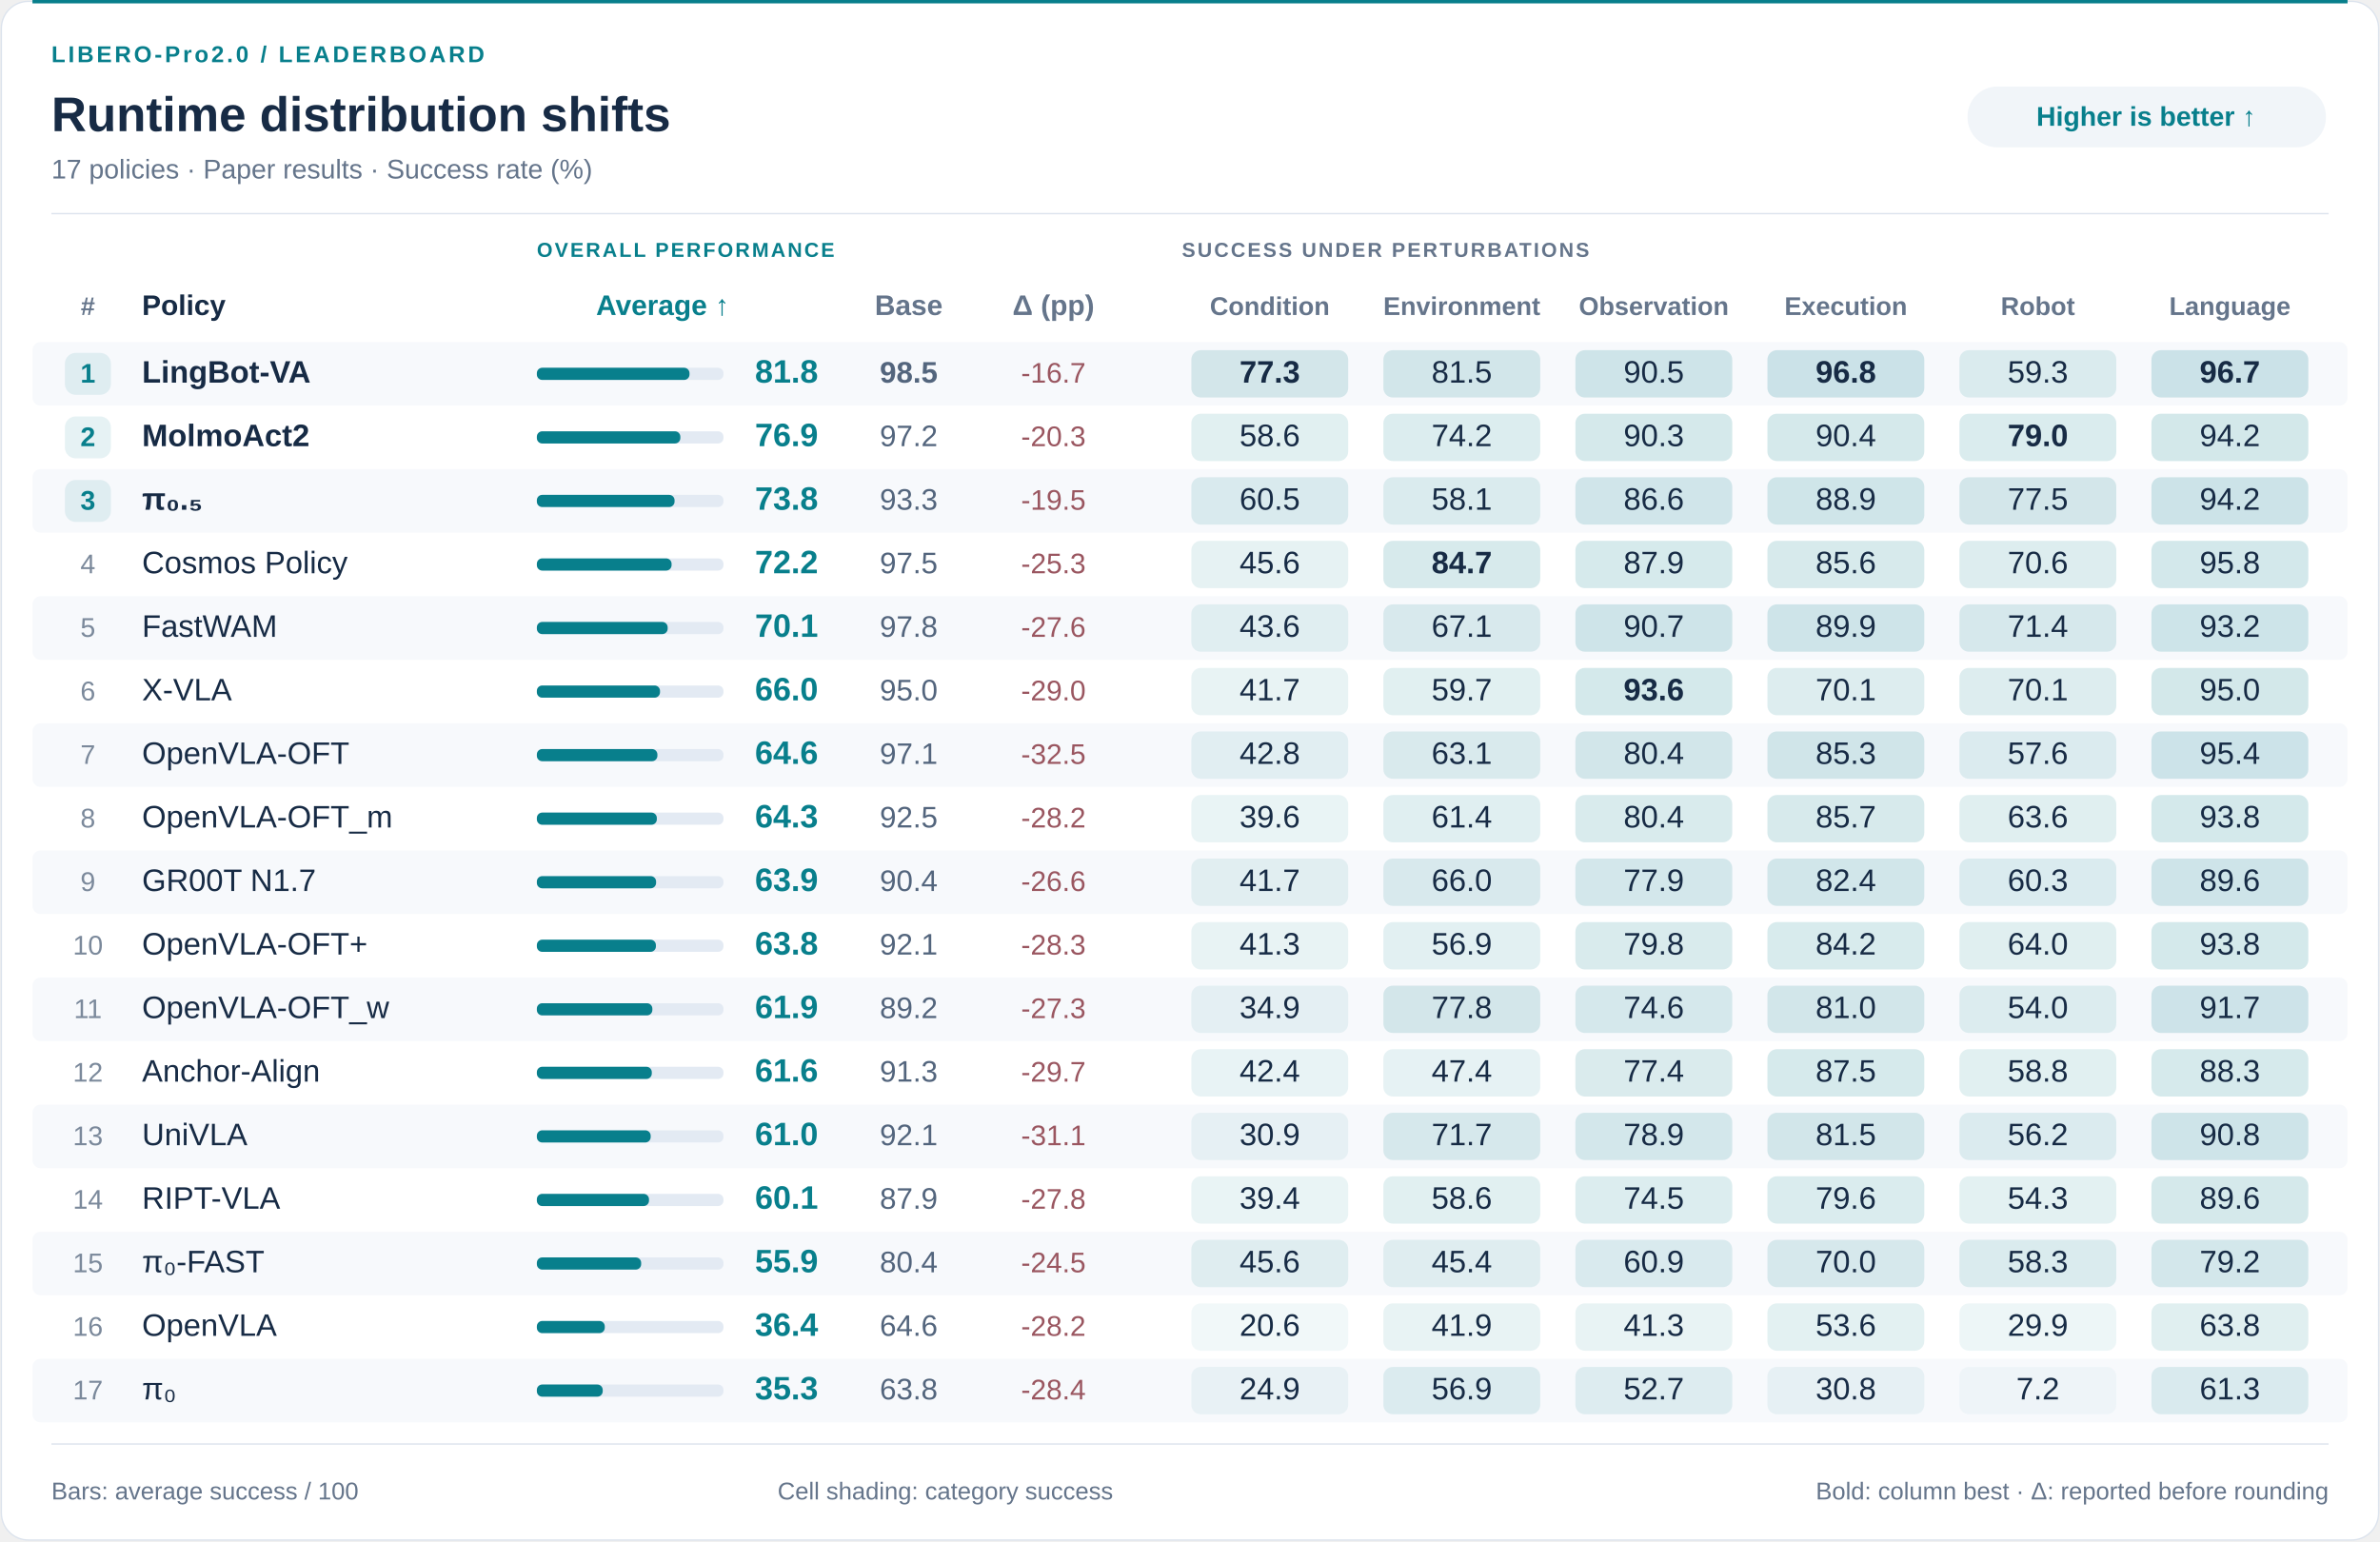
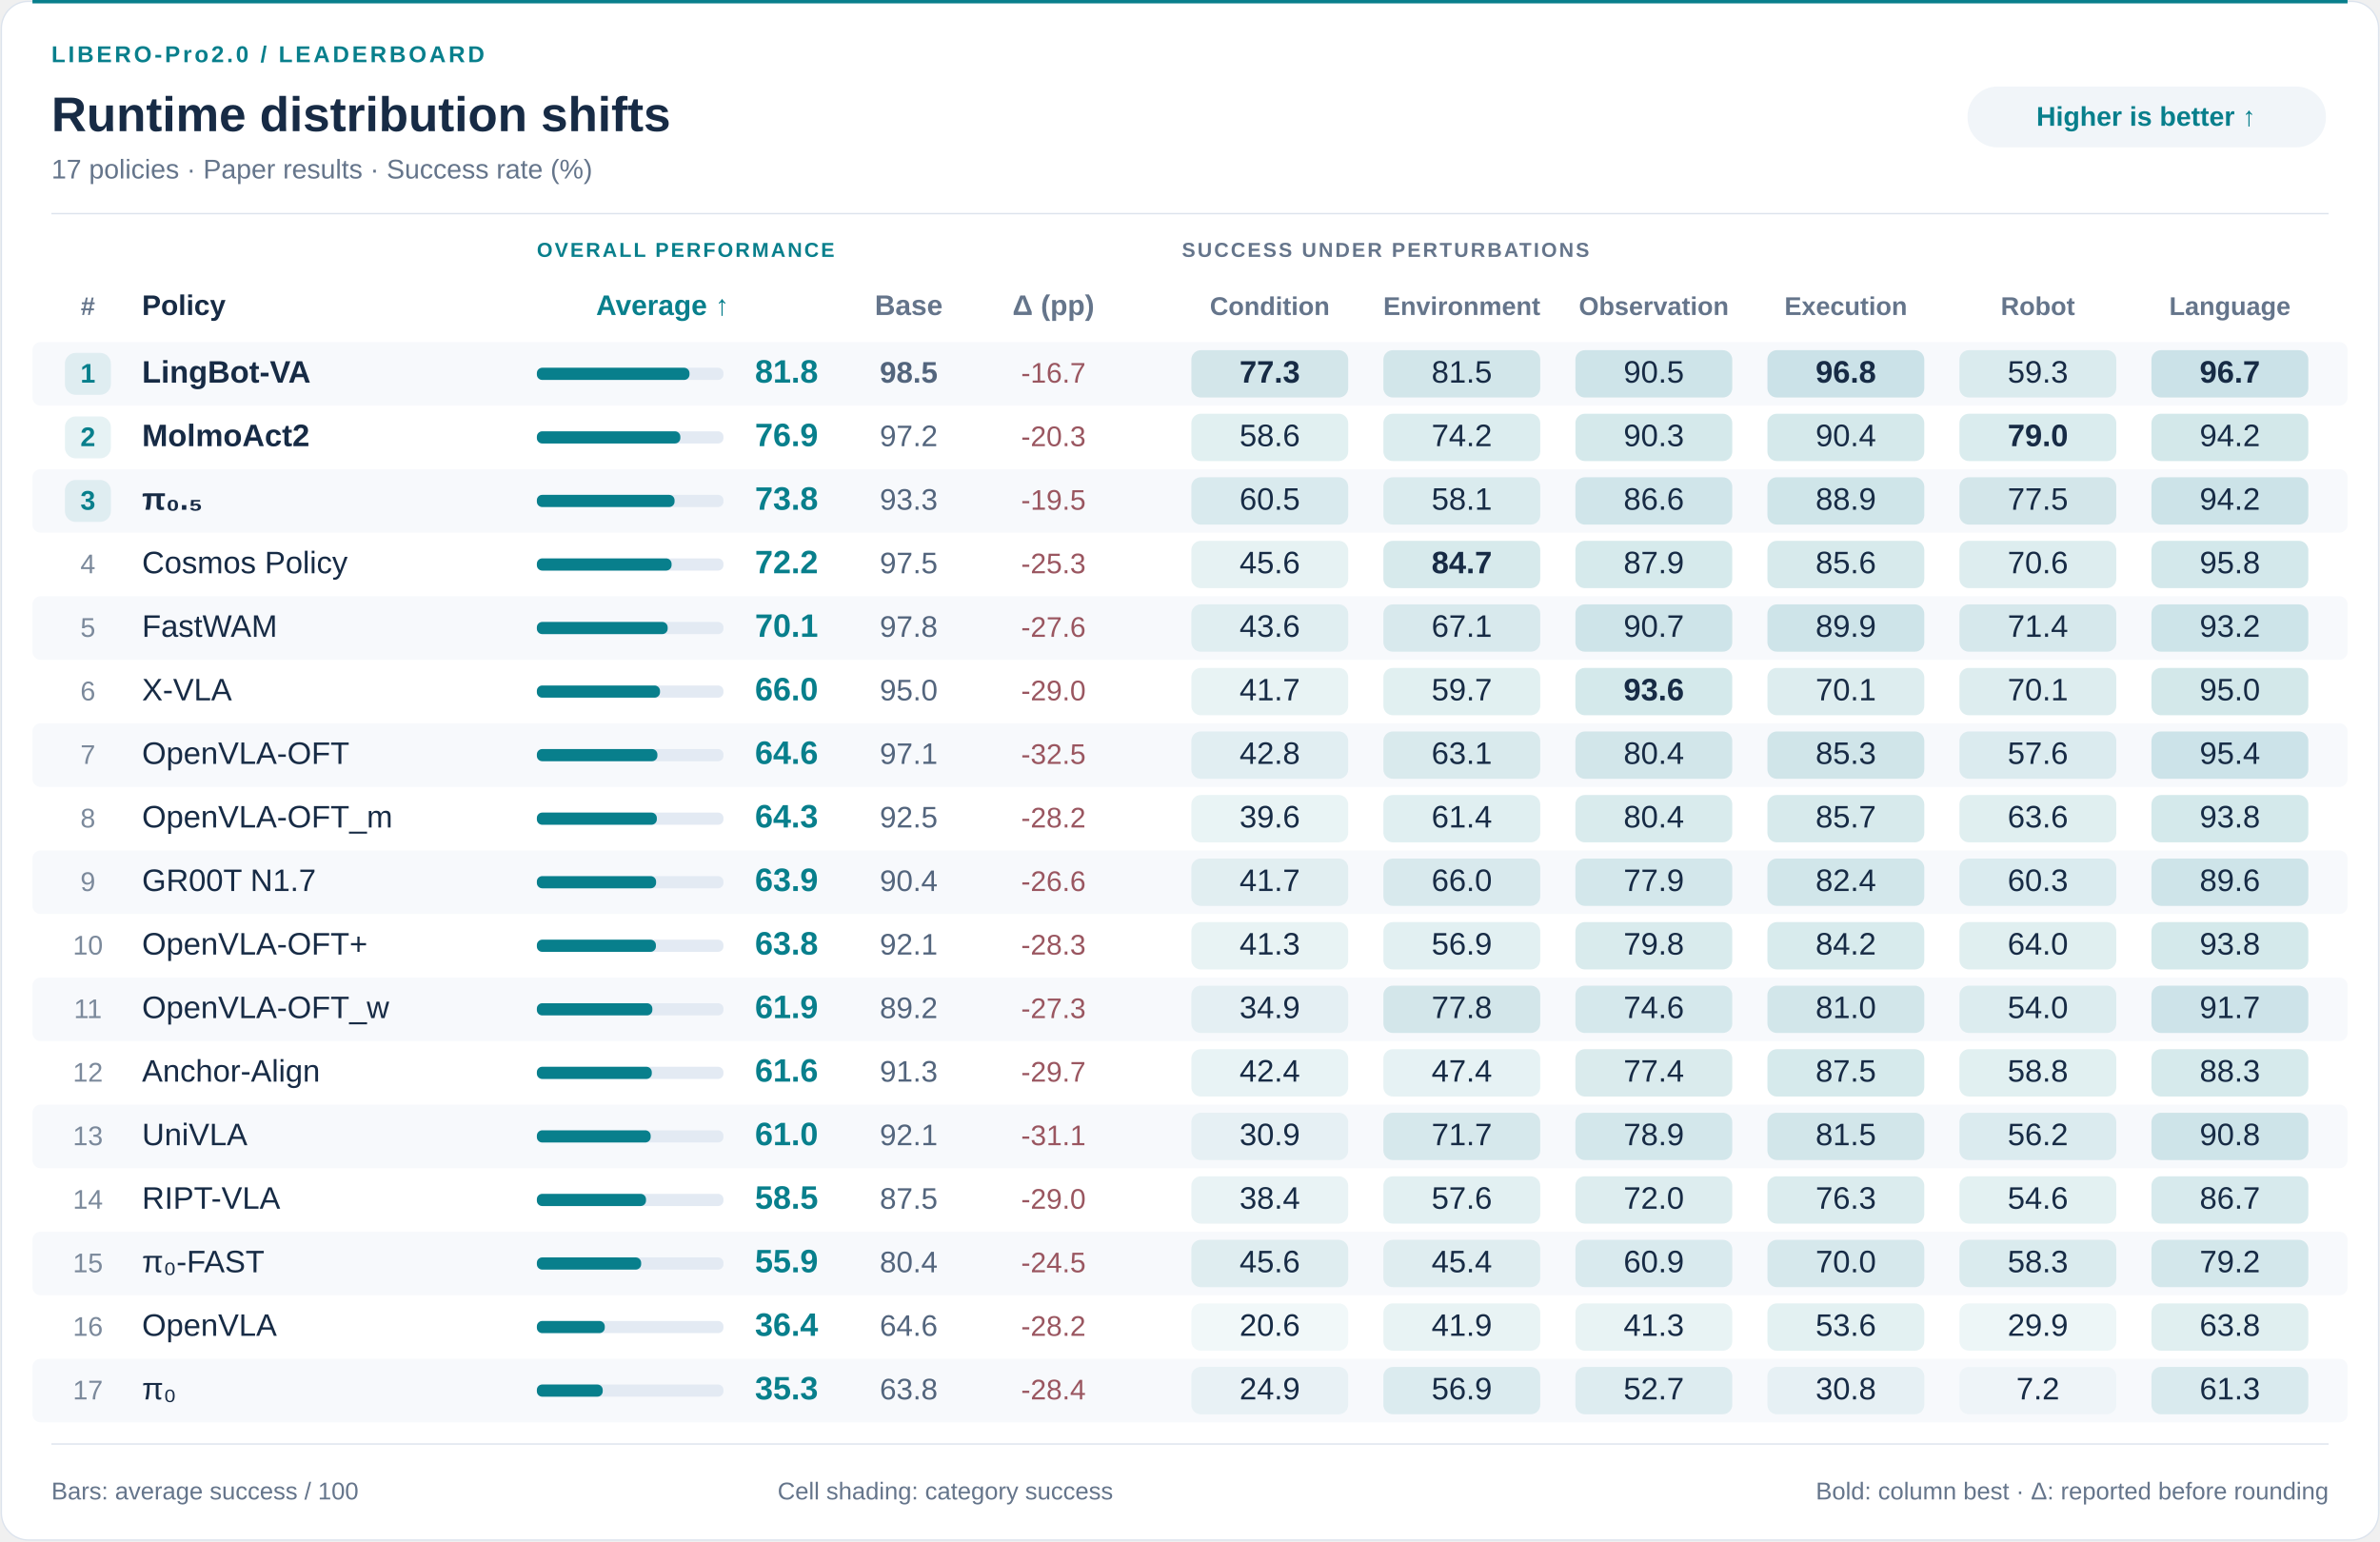
<svg xmlns="http://www.w3.org/2000/svg" width="1760" height="1140" viewBox="0 0 1760 1140" role="img" aria-labelledby="title desc">
  <style>text{font-family:Arial,Helvetica,sans-serif;font-variant-numeric:tabular-nums} .number{font-family:Arial,Helvetica,sans-serif}</style>
  <rect x="1" y="1" width="1758" height="1138" rx="20" fill="#ffffff" stroke="#dce3ed" />
  <path d="M24 1H1736" stroke="#087f8c" stroke-width="3" />
  <text x="38" y="46" font-size="17" fill="#087f8c" font-weight="700" text-anchor="start" letter-spacing="2">LIBERO-Pro2.0  /  LEADERBOARD</text>
  <text x="38" y="97" font-size="36" fill="#172b45" font-weight="700" text-anchor="start">Runtime distribution shifts</text>
  <text x="38" y="132" font-size="20" fill="#65758b" font-weight="400" text-anchor="start">17 policies · Paper results · Success rate (%)</text>
  <rect x="1455" y="64" width="265" height="45" rx="22" fill="#f1f5f9" />
  <text x="1587" y="93" font-size="20" fill="#087f8c" font-weight="600" text-anchor="middle">Higher is better  ↑</text>
  <path d="M38 158H1722" stroke="#dce3ed" />
  <text x="397" y="190" font-size="15" fill="#087f8c" font-weight="700" text-anchor="start" letter-spacing="1.5">OVERALL PERFORMANCE</text>
  <text x="874" y="190" font-size="15" fill="#65758b" font-weight="700" text-anchor="start" letter-spacing="1.5">SUCCESS UNDER PERTURBATIONS</text>
  <text x="65" y="233" font-size="19" fill="#65758b" font-weight="600" text-anchor="middle">#</text>
  <text x="105" y="233" font-size="21" fill="#172b45" font-weight="600" text-anchor="start">Policy</text>
  <text x="490" y="233" font-size="21" fill="#087f8c" font-weight="700" text-anchor="middle">Average ↑</text>
  <text x="672" y="233" font-size="21" fill="#65758b" font-weight="600" text-anchor="middle">Base</text>
  <text x="779" y="233" font-size="21" fill="#65758b" font-weight="600" text-anchor="middle">Δ (pp)</text>
  <text x="939" y="233" font-size="19" fill="#65758b" font-weight="600" text-anchor="middle">Condition</text>
  <text x="1081" y="233" font-size="19" fill="#65758b" font-weight="600" text-anchor="middle">Environment</text>
  <text x="1223" y="233" font-size="19" fill="#65758b" font-weight="600" text-anchor="middle">Observation</text>
  <text x="1365" y="233" font-size="19" fill="#65758b" font-weight="600" text-anchor="middle">Execution</text>
  <text x="1507" y="233" font-size="19" fill="#65758b" font-weight="600" text-anchor="middle">Robot</text>
  <text x="1649" y="233" font-size="19" fill="#65758b" font-weight="600" text-anchor="middle">Language</text>
  <g data-model="LingBot-VA">
    <rect x="24" y="253" width="1712" height="47" rx="6" fill="#f7f9fc" />
    <rect x="48" y="261" width="34" height="31" rx="8" fill="rgba(8,127,140,0.10)" />
    <text x="65" y="283" font-size="20" fill="#087f8c" font-weight="700" text-anchor="middle">1</text>
    <text x="105" y="283" font-size="23" fill="#172b45" font-weight="600" text-anchor="start">LingBot-VA</text>
    <rect x="397" y="272" width="138" height="9" rx="4" fill="#e3eaf3" />
    <rect x="397" y="272" width="112.884" height="9" rx="4" fill="#087f8c" />
    <text x="605" y="283" font-size="24" fill="#087f8c" font-weight="700" text-anchor="end" data-field="average">81.8</text>
    <text x="672" y="283" font-size="22" fill="#53657d" font-weight="700" text-anchor="middle" data-field="base">98.5</text>
    <text x="779" y="283" font-size="21" fill="#9a5660" font-weight="400" text-anchor="middle" data-field="delta">-16.7</text>
    <rect x="881" y="259" width="116" height="35" rx="7" fill="rgba(8,127,140,0.149)" />
    <text x="939" y="283" font-size="23" fill="#172b45" font-weight="700" text-anchor="middle" data-field="condition">77.3</text>
    <rect x="1023" y="259" width="116" height="35" rx="7" fill="rgba(8,127,140,0.155)" />
    <text x="1081" y="283" font-size="23" fill="#172b45" font-weight="400" text-anchor="middle" data-field="environment">81.5</text>
    <rect x="1165" y="259" width="116" height="35" rx="7" fill="rgba(8,127,140,0.17)" />
    <text x="1223" y="283" font-size="23" fill="#172b45" font-weight="400" text-anchor="middle" data-field="observation">90.5</text>
    <rect x="1307" y="259" width="116" height="35" rx="7" fill="rgba(8,127,140,0.18)" />
    <text x="1365" y="283" font-size="23" fill="#172b45" font-weight="700" text-anchor="middle" data-field="execution">96.8</text>
    <rect x="1449" y="259" width="116" height="35" rx="7" fill="rgba(8,127,140,0.12)" />
    <text x="1507" y="283" font-size="23" fill="#172b45" font-weight="400" text-anchor="middle" data-field="robot">59.3</text>
    <rect x="1591" y="259" width="116" height="35" rx="7" fill="rgba(8,127,140,0.18)" />
    <text x="1649" y="283" font-size="23" fill="#172b45" font-weight="700" text-anchor="middle" data-field="language">96.7</text>
  </g>
  <g data-model="MolmoAct2">
    <rect x="48" y="308" width="34" height="31" rx="8" fill="rgba(8,127,140,0.10)" />
    <text x="65" y="330" font-size="20" fill="#087f8c" font-weight="700" text-anchor="middle">2</text>
    <text x="105" y="330" font-size="23" fill="#172b45" font-weight="600" text-anchor="start">MolmoAct2</text>
    <rect x="397" y="319" width="138" height="9" rx="4" fill="#e3eaf3" />
    <rect x="397" y="319" width="106.122" height="9" rx="4" fill="#087f8c" />
    <text x="605" y="330" font-size="24" fill="#087f8c" font-weight="700" text-anchor="end" data-field="average">76.9</text>
    <text x="672" y="330" font-size="22" fill="#53657d" font-weight="400" text-anchor="middle" data-field="base">97.2</text>
    <text x="779" y="330" font-size="21" fill="#9a5660" font-weight="400" text-anchor="middle" data-field="delta">-20.3</text>
    <rect x="881" y="306" width="116" height="35" rx="7" fill="rgba(8,127,140,0.119)" />
    <text x="939" y="330" font-size="23" fill="#172b45" font-weight="400" text-anchor="middle" data-field="condition">58.6</text>
    <rect x="1023" y="306" width="116" height="35" rx="7" fill="rgba(8,127,140,0.144)" />
    <text x="1081" y="330" font-size="23" fill="#172b45" font-weight="400" text-anchor="middle" data-field="environment">74.2</text>
    <rect x="1165" y="306" width="116" height="35" rx="7" fill="rgba(8,127,140,0.17)" />
    <text x="1223" y="330" font-size="23" fill="#172b45" font-weight="400" text-anchor="middle" data-field="observation">90.3</text>
    <rect x="1307" y="306" width="116" height="35" rx="7" fill="rgba(8,127,140,0.17)" />
    <text x="1365" y="330" font-size="23" fill="#172b45" font-weight="400" text-anchor="middle" data-field="execution">90.4</text>
    <rect x="1449" y="306" width="116" height="35" rx="7" fill="rgba(8,127,140,0.151)" />
    <text x="1507" y="330" font-size="23" fill="#172b45" font-weight="700" text-anchor="middle" data-field="robot">79.0</text>
    <rect x="1591" y="306" width="116" height="35" rx="7" fill="rgba(8,127,140,0.176)" />
    <text x="1649" y="330" font-size="23" fill="#172b45" font-weight="400" text-anchor="middle" data-field="language">94.2</text>
  </g>
  <g data-model="π₀.₅">
    <rect x="24" y="347" width="1712" height="47" rx="6" fill="#f7f9fc" />
    <rect x="48" y="355" width="34" height="31" rx="8" fill="rgba(8,127,140,0.10)" />
    <text x="65" y="377" font-size="20" fill="#087f8c" font-weight="700" text-anchor="middle">3</text>
    <text x="105" y="377" font-size="23" fill="#172b45" font-weight="600" text-anchor="start">π₀.₅</text>
    <rect x="397" y="366" width="138" height="9" rx="4" fill="#e3eaf3" />
    <rect x="397" y="366" width="101.844" height="9" rx="4" fill="#087f8c" />
    <text x="605" y="377" font-size="24" fill="#087f8c" font-weight="700" text-anchor="end" data-field="average">73.8</text>
    <text x="672" y="377" font-size="22" fill="#53657d" font-weight="400" text-anchor="middle" data-field="base">93.3</text>
    <text x="779" y="377" font-size="21" fill="#9a5660" font-weight="400" text-anchor="middle" data-field="delta">-19.5</text>
    <rect x="881" y="353" width="116" height="35" rx="7" fill="rgba(8,127,140,0.122)" />
    <text x="939" y="377" font-size="23" fill="#172b45" font-weight="400" text-anchor="middle" data-field="condition">60.5</text>
    <rect x="1023" y="353" width="116" height="35" rx="7" fill="rgba(8,127,140,0.118)" />
    <text x="1081" y="377" font-size="23" fill="#172b45" font-weight="400" text-anchor="middle" data-field="environment">58.1</text>
    <rect x="1165" y="353" width="116" height="35" rx="7" fill="rgba(8,127,140,0.164)" />
    <text x="1223" y="377" font-size="23" fill="#172b45" font-weight="400" text-anchor="middle" data-field="observation">86.6</text>
    <rect x="1307" y="353" width="116" height="35" rx="7" fill="rgba(8,127,140,0.167)" />
    <text x="1365" y="377" font-size="23" fill="#172b45" font-weight="400" text-anchor="middle" data-field="execution">88.9</text>
    <rect x="1449" y="353" width="116" height="35" rx="7" fill="rgba(8,127,140,0.149)" />
    <text x="1507" y="377" font-size="23" fill="#172b45" font-weight="400" text-anchor="middle" data-field="robot">77.5</text>
    <rect x="1591" y="353" width="116" height="35" rx="7" fill="rgba(8,127,140,0.176)" />
    <text x="1649" y="377" font-size="23" fill="#172b45" font-weight="400" text-anchor="middle" data-field="language">94.2</text>
  </g>
  <g data-model="Cosmos Policy">
    <text x="65" y="424" font-size="20" fill="#7b899b" font-weight="400" text-anchor="middle">4</text>
    <text x="105" y="424" font-size="23" fill="#172b45" font-weight="400" text-anchor="start">Cosmos Policy</text>
    <rect x="397" y="413" width="138" height="9" rx="4" fill="#e3eaf3" />
    <rect x="397" y="413" width="99.636" height="9" rx="4" fill="#087f8c" />
    <text x="605" y="424" font-size="24" fill="#087f8c" font-weight="700" text-anchor="end" data-field="average">72.2</text>
    <text x="672" y="424" font-size="22" fill="#53657d" font-weight="400" text-anchor="middle" data-field="base">97.5</text>
    <text x="779" y="424" font-size="21" fill="#9a5660" font-weight="400" text-anchor="middle" data-field="delta">-25.3</text>
    <rect x="881" y="400" width="116" height="35" rx="7" fill="rgba(8,127,140,0.098)" />
    <text x="939" y="424" font-size="23" fill="#172b45" font-weight="400" text-anchor="middle" data-field="condition">45.6</text>
    <rect x="1023" y="400" width="116" height="35" rx="7" fill="rgba(8,127,140,0.161)" />
    <text x="1081" y="424" font-size="23" fill="#172b45" font-weight="700" text-anchor="middle" data-field="environment">84.7</text>
    <rect x="1165" y="400" width="116" height="35" rx="7" fill="rgba(8,127,140,0.166)" />
    <text x="1223" y="424" font-size="23" fill="#172b45" font-weight="400" text-anchor="middle" data-field="observation">87.9</text>
    <rect x="1307" y="400" width="116" height="35" rx="7" fill="rgba(8,127,140,0.162)" />
    <text x="1365" y="424" font-size="23" fill="#172b45" font-weight="400" text-anchor="middle" data-field="execution">85.6</text>
    <rect x="1449" y="400" width="116" height="35" rx="7" fill="rgba(8,127,140,0.138)" />
    <text x="1507" y="424" font-size="23" fill="#172b45" font-weight="400" text-anchor="middle" data-field="robot">70.6</text>
    <rect x="1591" y="400" width="116" height="35" rx="7" fill="rgba(8,127,140,0.178)" />
    <text x="1649" y="424" font-size="23" fill="#172b45" font-weight="400" text-anchor="middle" data-field="language">95.8</text>
  </g>
  <g data-model="FastWAM">
    <rect x="24" y="441" width="1712" height="47" rx="6" fill="#f7f9fc" />
    <text x="65" y="471" font-size="20" fill="#7b899b" font-weight="400" text-anchor="middle">5</text>
    <text x="105" y="471" font-size="23" fill="#172b45" font-weight="400" text-anchor="start">FastWAM</text>
    <rect x="397" y="460" width="138" height="9" rx="4" fill="#e3eaf3" />
    <rect x="397" y="460" width="96.738" height="9" rx="4" fill="#087f8c" />
    <text x="605" y="471" font-size="24" fill="#087f8c" font-weight="700" text-anchor="end" data-field="average">70.1</text>
    <text x="672" y="471" font-size="22" fill="#53657d" font-weight="400" text-anchor="middle" data-field="base">97.8</text>
    <text x="779" y="471" font-size="21" fill="#9a5660" font-weight="400" text-anchor="middle" data-field="delta">-27.6</text>
    <rect x="881" y="447" width="116" height="35" rx="7" fill="rgba(8,127,140,0.095)" />
    <text x="939" y="471" font-size="23" fill="#172b45" font-weight="400" text-anchor="middle" data-field="condition">43.6</text>
    <rect x="1023" y="447" width="116" height="35" rx="7" fill="rgba(8,127,140,0.132)" />
    <text x="1081" y="471" font-size="23" fill="#172b45" font-weight="400" text-anchor="middle" data-field="environment">67.1</text>
    <rect x="1165" y="447" width="116" height="35" rx="7" fill="rgba(8,127,140,0.17)" />
    <text x="1223" y="471" font-size="23" fill="#172b45" font-weight="400" text-anchor="middle" data-field="observation">90.7</text>
    <rect x="1307" y="447" width="116" height="35" rx="7" fill="rgba(8,127,140,0.169)" />
    <text x="1365" y="471" font-size="23" fill="#172b45" font-weight="400" text-anchor="middle" data-field="execution">89.9</text>
    <rect x="1449" y="447" width="116" height="35" rx="7" fill="rgba(8,127,140,0.139)" />
    <text x="1507" y="471" font-size="23" fill="#172b45" font-weight="400" text-anchor="middle" data-field="robot">71.4</text>
    <rect x="1591" y="447" width="116" height="35" rx="7" fill="rgba(8,127,140,0.174)" />
    <text x="1649" y="471" font-size="23" fill="#172b45" font-weight="400" text-anchor="middle" data-field="language">93.2</text>
  </g>
  <g data-model="X-VLA">
    <text x="65" y="518" font-size="20" fill="#7b899b" font-weight="400" text-anchor="middle">6</text>
    <text x="105" y="518" font-size="23" fill="#172b45" font-weight="400" text-anchor="start">X-VLA</text>
    <rect x="397" y="507" width="138" height="9" rx="4" fill="#e3eaf3" />
    <rect x="397" y="507" width="91.08" height="9" rx="4" fill="#087f8c" />
    <text x="605" y="518" font-size="24" fill="#087f8c" font-weight="700" text-anchor="end" data-field="average">66.0</text>
    <text x="672" y="518" font-size="22" fill="#53657d" font-weight="400" text-anchor="middle" data-field="base">95.0</text>
    <text x="779" y="518" font-size="21" fill="#9a5660" font-weight="400" text-anchor="middle" data-field="delta">-29.0</text>
    <rect x="881" y="494" width="116" height="35" rx="7" fill="rgba(8,127,140,0.092)" />
    <text x="939" y="518" font-size="23" fill="#172b45" font-weight="400" text-anchor="middle" data-field="condition">41.7</text>
    <rect x="1023" y="494" width="116" height="35" rx="7" fill="rgba(8,127,140,0.12)" />
    <text x="1081" y="518" font-size="23" fill="#172b45" font-weight="400" text-anchor="middle" data-field="environment">59.7</text>
    <rect x="1165" y="494" width="116" height="35" rx="7" fill="rgba(8,127,140,0.175)" />
    <text x="1223" y="518" font-size="23" fill="#172b45" font-weight="700" text-anchor="middle" data-field="observation">93.6</text>
    <rect x="1307" y="494" width="116" height="35" rx="7" fill="rgba(8,127,140,0.137)" />
    <text x="1365" y="518" font-size="23" fill="#172b45" font-weight="400" text-anchor="middle" data-field="execution">70.1</text>
    <rect x="1449" y="494" width="116" height="35" rx="7" fill="rgba(8,127,140,0.137)" />
    <text x="1507" y="518" font-size="23" fill="#172b45" font-weight="400" text-anchor="middle" data-field="robot">70.1</text>
    <rect x="1591" y="494" width="116" height="35" rx="7" fill="rgba(8,127,140,0.177)" />
    <text x="1649" y="518" font-size="23" fill="#172b45" font-weight="400" text-anchor="middle" data-field="language">95.0</text>
  </g>
  <g data-model="OpenVLA-OFT">
    <rect x="24" y="535" width="1712" height="47" rx="6" fill="#f7f9fc" />
    <text x="65" y="565" font-size="20" fill="#7b899b" font-weight="400" text-anchor="middle">7</text>
    <text x="105" y="565" font-size="23" fill="#172b45" font-weight="400" text-anchor="start">OpenVLA-OFT</text>
    <rect x="397" y="554" width="138" height="9" rx="4" fill="#e3eaf3" />
    <rect x="397" y="554" width="89.148" height="9" rx="4" fill="#087f8c" />
    <text x="605" y="565" font-size="24" fill="#087f8c" font-weight="700" text-anchor="end" data-field="average">64.6</text>
    <text x="672" y="565" font-size="22" fill="#53657d" font-weight="400" text-anchor="middle" data-field="base">97.1</text>
    <text x="779" y="565" font-size="21" fill="#9a5660" font-weight="400" text-anchor="middle" data-field="delta">-32.5</text>
    <rect x="881" y="541" width="116" height="35" rx="7" fill="rgba(8,127,140,0.093)" />
    <text x="939" y="565" font-size="23" fill="#172b45" font-weight="400" text-anchor="middle" data-field="condition">42.8</text>
    <rect x="1023" y="541" width="116" height="35" rx="7" fill="rgba(8,127,140,0.126)" />
    <text x="1081" y="565" font-size="23" fill="#172b45" font-weight="400" text-anchor="middle" data-field="environment">63.1</text>
    <rect x="1165" y="541" width="116" height="35" rx="7" fill="rgba(8,127,140,0.154)" />
    <text x="1223" y="565" font-size="23" fill="#172b45" font-weight="400" text-anchor="middle" data-field="observation">80.4</text>
    <rect x="1307" y="541" width="116" height="35" rx="7" fill="rgba(8,127,140,0.162)" />
    <text x="1365" y="565" font-size="23" fill="#172b45" font-weight="400" text-anchor="middle" data-field="execution">85.3</text>
    <rect x="1449" y="541" width="116" height="35" rx="7" fill="rgba(8,127,140,0.117)" />
    <text x="1507" y="565" font-size="23" fill="#172b45" font-weight="400" text-anchor="middle" data-field="robot">57.6</text>
    <rect x="1591" y="541" width="116" height="35" rx="7" fill="rgba(8,127,140,0.178)" />
    <text x="1649" y="565" font-size="23" fill="#172b45" font-weight="400" text-anchor="middle" data-field="language">95.4</text>
  </g>
  <g data-model="OpenVLA-OFT_m">
    <text x="65" y="612" font-size="20" fill="#7b899b" font-weight="400" text-anchor="middle">8</text>
    <text x="105" y="612" font-size="23" fill="#172b45" font-weight="400" text-anchor="start">OpenVLA-OFT_m</text>
    <rect x="397" y="601" width="138" height="9" rx="4" fill="#e3eaf3" />
    <rect x="397" y="601" width="88.734" height="9" rx="4" fill="#087f8c" />
    <text x="605" y="612" font-size="24" fill="#087f8c" font-weight="700" text-anchor="end" data-field="average">64.3</text>
    <text x="672" y="612" font-size="22" fill="#53657d" font-weight="400" text-anchor="middle" data-field="base">92.5</text>
    <text x="779" y="612" font-size="21" fill="#9a5660" font-weight="400" text-anchor="middle" data-field="delta">-28.2</text>
    <rect x="881" y="588" width="116" height="35" rx="7" fill="rgba(8,127,140,0.088)" />
    <text x="939" y="612" font-size="23" fill="#172b45" font-weight="400" text-anchor="middle" data-field="condition">39.6</text>
    <rect x="1023" y="588" width="116" height="35" rx="7" fill="rgba(8,127,140,0.123)" />
    <text x="1081" y="612" font-size="23" fill="#172b45" font-weight="400" text-anchor="middle" data-field="environment">61.4</text>
    <rect x="1165" y="588" width="116" height="35" rx="7" fill="rgba(8,127,140,0.154)" />
    <text x="1223" y="612" font-size="23" fill="#172b45" font-weight="400" text-anchor="middle" data-field="observation">80.4</text>
    <rect x="1307" y="588" width="116" height="35" rx="7" fill="rgba(8,127,140,0.162)" />
    <text x="1365" y="612" font-size="23" fill="#172b45" font-weight="400" text-anchor="middle" data-field="execution">85.7</text>
    <rect x="1449" y="588" width="116" height="35" rx="7" fill="rgba(8,127,140,0.127)" />
    <text x="1507" y="612" font-size="23" fill="#172b45" font-weight="400" text-anchor="middle" data-field="robot">63.6</text>
    <rect x="1591" y="588" width="116" height="35" rx="7" fill="rgba(8,127,140,0.175)" />
    <text x="1649" y="612" font-size="23" fill="#172b45" font-weight="400" text-anchor="middle" data-field="language">93.8</text>
  </g>
  <g data-model="GR00T N1.7">
    <rect x="24" y="629" width="1712" height="47" rx="6" fill="#f7f9fc" />
    <text x="65" y="659" font-size="20" fill="#7b899b" font-weight="400" text-anchor="middle">9</text>
    <text x="105" y="659" font-size="23" fill="#172b45" font-weight="400" text-anchor="start">GR00T N1.7</text>
    <rect x="397" y="648" width="138" height="9" rx="4" fill="#e3eaf3" />
    <rect x="397" y="648" width="88.182" height="9" rx="4" fill="#087f8c" />
    <text x="605" y="659" font-size="24" fill="#087f8c" font-weight="700" text-anchor="end" data-field="average">63.9</text>
    <text x="672" y="659" font-size="22" fill="#53657d" font-weight="400" text-anchor="middle" data-field="base">90.4</text>
    <text x="779" y="659" font-size="21" fill="#9a5660" font-weight="400" text-anchor="middle" data-field="delta">-26.6</text>
    <rect x="881" y="635" width="116" height="35" rx="7" fill="rgba(8,127,140,0.092)" />
    <text x="939" y="659" font-size="23" fill="#172b45" font-weight="400" text-anchor="middle" data-field="condition">41.7</text>
    <rect x="1023" y="635" width="116" height="35" rx="7" fill="rgba(8,127,140,0.131)" />
    <text x="1081" y="659" font-size="23" fill="#172b45" font-weight="400" text-anchor="middle" data-field="environment">66.0</text>
    <rect x="1165" y="635" width="116" height="35" rx="7" fill="rgba(8,127,140,0.15)" />
    <text x="1223" y="659" font-size="23" fill="#172b45" font-weight="400" text-anchor="middle" data-field="observation">77.9</text>
    <rect x="1307" y="635" width="116" height="35" rx="7" fill="rgba(8,127,140,0.157)" />
    <text x="1365" y="659" font-size="23" fill="#172b45" font-weight="400" text-anchor="middle" data-field="execution">82.4</text>
    <rect x="1449" y="635" width="116" height="35" rx="7" fill="rgba(8,127,140,0.121)" />
    <text x="1507" y="659" font-size="23" fill="#172b45" font-weight="400" text-anchor="middle" data-field="robot">60.3</text>
    <rect x="1591" y="635" width="116" height="35" rx="7" fill="rgba(8,127,140,0.168)" />
    <text x="1649" y="659" font-size="23" fill="#172b45" font-weight="400" text-anchor="middle" data-field="language">89.6</text>
  </g>
  <g data-model="OpenVLA-OFT+">
    <text x="65" y="706" font-size="20" fill="#7b899b" font-weight="400" text-anchor="middle">10</text>
    <text x="105" y="706" font-size="23" fill="#172b45" font-weight="400" text-anchor="start">OpenVLA-OFT+</text>
    <rect x="397" y="695" width="138" height="9" rx="4" fill="#e3eaf3" />
    <rect x="397" y="695" width="88.044" height="9" rx="4" fill="#087f8c" />
    <text x="605" y="706" font-size="24" fill="#087f8c" font-weight="700" text-anchor="end" data-field="average">63.8</text>
    <text x="672" y="706" font-size="22" fill="#53657d" font-weight="400" text-anchor="middle" data-field="base">92.1</text>
    <text x="779" y="706" font-size="21" fill="#9a5660" font-weight="400" text-anchor="middle" data-field="delta">-28.3</text>
    <rect x="881" y="682" width="116" height="35" rx="7" fill="rgba(8,127,140,0.091)" />
    <text x="939" y="706" font-size="23" fill="#172b45" font-weight="400" text-anchor="middle" data-field="condition">41.3</text>
    <rect x="1023" y="682" width="116" height="35" rx="7" fill="rgba(8,127,140,0.116)" />
    <text x="1081" y="706" font-size="23" fill="#172b45" font-weight="400" text-anchor="middle" data-field="environment">56.9</text>
    <rect x="1165" y="682" width="116" height="35" rx="7" fill="rgba(8,127,140,0.153)" />
    <text x="1223" y="706" font-size="23" fill="#172b45" font-weight="400" text-anchor="middle" data-field="observation">79.8</text>
    <rect x="1307" y="682" width="116" height="35" rx="7" fill="rgba(8,127,140,0.16)" />
    <text x="1365" y="706" font-size="23" fill="#172b45" font-weight="400" text-anchor="middle" data-field="execution">84.2</text>
    <rect x="1449" y="682" width="116" height="35" rx="7" fill="rgba(8,127,140,0.127)" />
    <text x="1507" y="706" font-size="23" fill="#172b45" font-weight="400" text-anchor="middle" data-field="robot">64.0</text>
    <rect x="1591" y="682" width="116" height="35" rx="7" fill="rgba(8,127,140,0.175)" />
    <text x="1649" y="706" font-size="23" fill="#172b45" font-weight="400" text-anchor="middle" data-field="language">93.8</text>
  </g>
  <g data-model="OpenVLA-OFT_w">
    <rect x="24" y="723" width="1712" height="47" rx="6" fill="#f7f9fc" />
    <text x="65" y="753" font-size="20" fill="#7b899b" font-weight="400" text-anchor="middle">11</text>
    <text x="105" y="753" font-size="23" fill="#172b45" font-weight="400" text-anchor="start">OpenVLA-OFT_w</text>
    <rect x="397" y="742" width="138" height="9" rx="4" fill="#e3eaf3" />
    <rect x="397" y="742" width="85.422" height="9" rx="4" fill="#087f8c" />
    <text x="605" y="753" font-size="24" fill="#087f8c" font-weight="700" text-anchor="end" data-field="average">61.9</text>
    <text x="672" y="753" font-size="22" fill="#53657d" font-weight="400" text-anchor="middle" data-field="base">89.2</text>
    <text x="779" y="753" font-size="21" fill="#9a5660" font-weight="400" text-anchor="middle" data-field="delta">-27.3</text>
    <rect x="881" y="729" width="116" height="35" rx="7" fill="rgba(8,127,140,0.081)" />
    <text x="939" y="753" font-size="23" fill="#172b45" font-weight="400" text-anchor="middle" data-field="condition">34.9</text>
    <rect x="1023" y="729" width="116" height="35" rx="7" fill="rgba(8,127,140,0.149)" />
    <text x="1081" y="753" font-size="23" fill="#172b45" font-weight="400" text-anchor="middle" data-field="environment">77.8</text>
    <rect x="1165" y="729" width="116" height="35" rx="7" fill="rgba(8,127,140,0.144)" />
    <text x="1223" y="753" font-size="23" fill="#172b45" font-weight="400" text-anchor="middle" data-field="observation">74.6</text>
    <rect x="1307" y="729" width="116" height="35" rx="7" fill="rgba(8,127,140,0.155)" />
    <text x="1365" y="753" font-size="23" fill="#172b45" font-weight="400" text-anchor="middle" data-field="execution">81.0</text>
    <rect x="1449" y="729" width="116" height="35" rx="7" fill="rgba(8,127,140,0.111)" />
    <text x="1507" y="753" font-size="23" fill="#172b45" font-weight="400" text-anchor="middle" data-field="robot">54.0</text>
    <rect x="1591" y="729" width="116" height="35" rx="7" fill="rgba(8,127,140,0.172)" />
    <text x="1649" y="753" font-size="23" fill="#172b45" font-weight="400" text-anchor="middle" data-field="language">91.7</text>
  </g>
  <g data-model="Anchor-Align">
    <text x="65" y="800" font-size="20" fill="#7b899b" font-weight="400" text-anchor="middle">12</text>
    <text x="105" y="800" font-size="23" fill="#172b45" font-weight="400" text-anchor="start">Anchor-Align</text>
    <rect x="397" y="789" width="138" height="9" rx="4" fill="#e3eaf3" />
    <rect x="397" y="789" width="85.008" height="9" rx="4" fill="#087f8c" />
    <text x="605" y="800" font-size="24" fill="#087f8c" font-weight="700" text-anchor="end" data-field="average">61.6</text>
    <text x="672" y="800" font-size="22" fill="#53657d" font-weight="400" text-anchor="middle" data-field="base">91.3</text>
    <text x="779" y="800" font-size="21" fill="#9a5660" font-weight="400" text-anchor="middle" data-field="delta">-29.7</text>
    <rect x="881" y="776" width="116" height="35" rx="7" fill="rgba(8,127,140,0.093)" />
    <text x="939" y="800" font-size="23" fill="#172b45" font-weight="400" text-anchor="middle" data-field="condition">42.4</text>
    <rect x="1023" y="776" width="116" height="35" rx="7" fill="rgba(8,127,140,0.101)" />
    <text x="1081" y="800" font-size="23" fill="#172b45" font-weight="400" text-anchor="middle" data-field="environment">47.4</text>
    <rect x="1165" y="776" width="116" height="35" rx="7" fill="rgba(8,127,140,0.149)" />
    <text x="1223" y="800" font-size="23" fill="#172b45" font-weight="400" text-anchor="middle" data-field="observation">77.4</text>
    <rect x="1307" y="776" width="116" height="35" rx="7" fill="rgba(8,127,140,0.165)" />
    <text x="1365" y="800" font-size="23" fill="#172b45" font-weight="400" text-anchor="middle" data-field="execution">87.5</text>
    <rect x="1449" y="776" width="116" height="35" rx="7" fill="rgba(8,127,140,0.119)" />
    <text x="1507" y="800" font-size="23" fill="#172b45" font-weight="400" text-anchor="middle" data-field="robot">58.8</text>
    <rect x="1591" y="776" width="116" height="35" rx="7" fill="rgba(8,127,140,0.166)" />
    <text x="1649" y="800" font-size="23" fill="#172b45" font-weight="400" text-anchor="middle" data-field="language">88.3</text>
  </g>
  <g data-model="UniVLA">
    <rect x="24" y="817" width="1712" height="47" rx="6" fill="#f7f9fc" />
    <text x="65" y="847" font-size="20" fill="#7b899b" font-weight="400" text-anchor="middle">13</text>
    <text x="105" y="847" font-size="23" fill="#172b45" font-weight="400" text-anchor="start">UniVLA</text>
    <rect x="397" y="836" width="138" height="9" rx="4" fill="#e3eaf3" />
    <rect x="397" y="836" width="84.18" height="9" rx="4" fill="#087f8c" />
    <text x="605" y="847" font-size="24" fill="#087f8c" font-weight="700" text-anchor="end" data-field="average">61.0</text>
    <text x="672" y="847" font-size="22" fill="#53657d" font-weight="400" text-anchor="middle" data-field="base">92.1</text>
    <text x="779" y="847" font-size="21" fill="#9a5660" font-weight="400" text-anchor="middle" data-field="delta">-31.1</text>
    <rect x="881" y="823" width="116" height="35" rx="7" fill="rgba(8,127,140,0.074)" />
    <text x="939" y="847" font-size="23" fill="#172b45" font-weight="400" text-anchor="middle" data-field="condition">30.9</text>
    <rect x="1023" y="823" width="116" height="35" rx="7" fill="rgba(8,127,140,0.14)" />
    <text x="1081" y="847" font-size="23" fill="#172b45" font-weight="400" text-anchor="middle" data-field="environment">71.7</text>
    <rect x="1165" y="823" width="116" height="35" rx="7" fill="rgba(8,127,140,0.151)" />
    <text x="1223" y="847" font-size="23" fill="#172b45" font-weight="400" text-anchor="middle" data-field="observation">78.9</text>
    <rect x="1307" y="823" width="116" height="35" rx="7" fill="rgba(8,127,140,0.155)" />
    <text x="1365" y="847" font-size="23" fill="#172b45" font-weight="400" text-anchor="middle" data-field="execution">81.5</text>
    <rect x="1449" y="823" width="116" height="35" rx="7" fill="rgba(8,127,140,0.115)" />
    <text x="1507" y="847" font-size="23" fill="#172b45" font-weight="400" text-anchor="middle" data-field="robot">56.2</text>
    <rect x="1591" y="823" width="116" height="35" rx="7" fill="rgba(8,127,140,0.17)" />
    <text x="1649" y="847" font-size="23" fill="#172b45" font-weight="400" text-anchor="middle" data-field="language">90.8</text>
  </g>
  <g data-model="RIPT-VLA">
    <text x="65" y="894" font-size="20" fill="#7b899b" font-weight="400" text-anchor="middle">14</text>
    <text x="105" y="894" font-size="23" fill="#172b45" font-weight="400" text-anchor="start">RIPT-VLA</text>
    <rect x="397" y="883" width="138" height="9" rx="4" fill="#e3eaf3" />
-     <rect x="397" y="883" width="82.938" height="9" rx="4" fill="#087f8c" />
-     <text x="605" y="894" font-size="24" fill="#087f8c" font-weight="700" text-anchor="end" data-field="average">60.1</text>
-     <text x="672" y="894" font-size="22" fill="#53657d" font-weight="400" text-anchor="middle" data-field="base">87.9</text>
-     <text x="779" y="894" font-size="21" fill="#9a5660" font-weight="400" text-anchor="middle" data-field="delta">-27.8</text>
-     <rect x="881" y="870" width="116" height="35" rx="7" fill="rgba(8,127,140,0.088)" />
-     <text x="939" y="894" font-size="23" fill="#172b45" font-weight="400" text-anchor="middle" data-field="condition">39.4</text>
-     <rect x="1023" y="870" width="116" height="35" rx="7" fill="rgba(8,127,140,0.119)" />
-     <text x="1081" y="894" font-size="23" fill="#172b45" font-weight="400" text-anchor="middle" data-field="environment">58.6</text>
-     <rect x="1165" y="870" width="116" height="35" rx="7" fill="rgba(8,127,140,0.144)" />
-     <text x="1223" y="894" font-size="23" fill="#172b45" font-weight="400" text-anchor="middle" data-field="observation">74.5</text>
-     <rect x="1307" y="870" width="116" height="35" rx="7" fill="rgba(8,127,140,0.152)" />
-     <text x="1365" y="894" font-size="23" fill="#172b45" font-weight="400" text-anchor="middle" data-field="execution">79.6</text>
+     <rect x="397" y="883" width="80.73" height="9" rx="4" fill="#087f8c" />
+     <text x="605" y="894" font-size="24" fill="#087f8c" font-weight="700" text-anchor="end" data-field="average">58.5</text>
+     <text x="672" y="894" font-size="22" fill="#53657d" font-weight="400" text-anchor="middle" data-field="base">87.5</text>
+     <text x="779" y="894" font-size="21" fill="#9a5660" font-weight="400" text-anchor="middle" data-field="delta">-29.0</text>
+     <rect x="881" y="870" width="116" height="35" rx="7" fill="rgba(8,127,140,0.086)" />
+     <text x="939" y="894" font-size="23" fill="#172b45" font-weight="400" text-anchor="middle" data-field="condition">38.4</text>
+     <rect x="1023" y="870" width="116" height="35" rx="7" fill="rgba(8,127,140,0.117)" />
+     <text x="1081" y="894" font-size="23" fill="#172b45" font-weight="400" text-anchor="middle" data-field="environment">57.6</text>
+     <rect x="1165" y="870" width="116" height="35" rx="7" fill="rgba(8,127,140,0.14)" />
+     <text x="1223" y="894" font-size="23" fill="#172b45" font-weight="400" text-anchor="middle" data-field="observation">72.0</text>
+     <rect x="1307" y="870" width="116" height="35" rx="7" fill="rgba(8,127,140,0.147)" />
+     <text x="1365" y="894" font-size="23" fill="#172b45" font-weight="400" text-anchor="middle" data-field="execution">76.3</text>
    <rect x="1449" y="870" width="116" height="35" rx="7" fill="rgba(8,127,140,0.112)" />
-     <text x="1507" y="894" font-size="23" fill="#172b45" font-weight="400" text-anchor="middle" data-field="robot">54.3</text>
-     <rect x="1591" y="870" width="116" height="35" rx="7" fill="rgba(8,127,140,0.168)" />
-     <text x="1649" y="894" font-size="23" fill="#172b45" font-weight="400" text-anchor="middle" data-field="language">89.6</text>
+     <text x="1507" y="894" font-size="23" fill="#172b45" font-weight="400" text-anchor="middle" data-field="robot">54.6</text>
+     <rect x="1591" y="870" width="116" height="35" rx="7" fill="rgba(8,127,140,0.164)" />
+     <text x="1649" y="894" font-size="23" fill="#172b45" font-weight="400" text-anchor="middle" data-field="language">86.7</text>
  </g>
  <g data-model="π₀-FAST">
    <rect x="24" y="911" width="1712" height="47" rx="6" fill="#f7f9fc" />
    <text x="65" y="941" font-size="20" fill="#7b899b" font-weight="400" text-anchor="middle">15</text>
    <text x="105" y="941" font-size="23" fill="#172b45" font-weight="400" text-anchor="start">π₀-FAST</text>
    <rect x="397" y="930" width="138" height="9" rx="4" fill="#e3eaf3" />
    <rect x="397" y="930" width="77.142" height="9" rx="4" fill="#087f8c" />
    <text x="605" y="941" font-size="24" fill="#087f8c" font-weight="700" text-anchor="end" data-field="average">55.9</text>
    <text x="672" y="941" font-size="22" fill="#53657d" font-weight="400" text-anchor="middle" data-field="base">80.4</text>
    <text x="779" y="941" font-size="21" fill="#9a5660" font-weight="400" text-anchor="middle" data-field="delta">-24.5</text>
    <rect x="881" y="917" width="116" height="35" rx="7" fill="rgba(8,127,140,0.098)" />
    <text x="939" y="941" font-size="23" fill="#172b45" font-weight="400" text-anchor="middle" data-field="condition">45.6</text>
    <rect x="1023" y="917" width="116" height="35" rx="7" fill="rgba(8,127,140,0.098)" />
    <text x="1081" y="941" font-size="23" fill="#172b45" font-weight="400" text-anchor="middle" data-field="environment">45.4</text>
    <rect x="1165" y="917" width="116" height="35" rx="7" fill="rgba(8,127,140,0.122)" />
    <text x="1223" y="941" font-size="23" fill="#172b45" font-weight="400" text-anchor="middle" data-field="observation">60.9</text>
    <rect x="1307" y="917" width="116" height="35" rx="7" fill="rgba(8,127,140,0.137)" />
    <text x="1365" y="941" font-size="23" fill="#172b45" font-weight="400" text-anchor="middle" data-field="execution">70.0</text>
    <rect x="1449" y="917" width="116" height="35" rx="7" fill="rgba(8,127,140,0.118)" />
    <text x="1507" y="941" font-size="23" fill="#172b45" font-weight="400" text-anchor="middle" data-field="robot">58.3</text>
    <rect x="1591" y="917" width="116" height="35" rx="7" fill="rgba(8,127,140,0.152)" />
    <text x="1649" y="941" font-size="23" fill="#172b45" font-weight="400" text-anchor="middle" data-field="language">79.2</text>
  </g>
  <g data-model="OpenVLA">
    <text x="65" y="988" font-size="20" fill="#7b899b" font-weight="400" text-anchor="middle">16</text>
    <text x="105" y="988" font-size="23" fill="#172b45" font-weight="400" text-anchor="start">OpenVLA</text>
    <rect x="397" y="977" width="138" height="9" rx="4" fill="#e3eaf3" />
    <rect x="397" y="977" width="50.232" height="9" rx="4" fill="#087f8c" />
    <text x="605" y="988" font-size="24" fill="#087f8c" font-weight="700" text-anchor="end" data-field="average">36.4</text>
    <text x="672" y="988" font-size="22" fill="#53657d" font-weight="400" text-anchor="middle" data-field="base">64.6</text>
    <text x="779" y="988" font-size="21" fill="#9a5660" font-weight="400" text-anchor="middle" data-field="delta">-28.2</text>
    <rect x="881" y="964" width="116" height="35" rx="7" fill="rgba(8,127,140,0.058)" />
    <text x="939" y="988" font-size="23" fill="#172b45" font-weight="400" text-anchor="middle" data-field="condition">20.6</text>
    <rect x="1023" y="964" width="116" height="35" rx="7" fill="rgba(8,127,140,0.092)" />
    <text x="1081" y="988" font-size="23" fill="#172b45" font-weight="400" text-anchor="middle" data-field="environment">41.9</text>
    <rect x="1165" y="964" width="116" height="35" rx="7" fill="rgba(8,127,140,0.091)" />
    <text x="1223" y="988" font-size="23" fill="#172b45" font-weight="400" text-anchor="middle" data-field="observation">41.3</text>
    <rect x="1307" y="964" width="116" height="35" rx="7" fill="rgba(8,127,140,0.111)" />
    <text x="1365" y="988" font-size="23" fill="#172b45" font-weight="400" text-anchor="middle" data-field="execution">53.6</text>
    <rect x="1449" y="964" width="116" height="35" rx="7" fill="rgba(8,127,140,0.073)" />
    <text x="1507" y="988" font-size="23" fill="#172b45" font-weight="400" text-anchor="middle" data-field="robot">29.9</text>
    <rect x="1591" y="964" width="116" height="35" rx="7" fill="rgba(8,127,140,0.127)" />
    <text x="1649" y="988" font-size="23" fill="#172b45" font-weight="400" text-anchor="middle" data-field="language">63.8</text>
  </g>
  <g data-model="π₀">
    <rect x="24" y="1005" width="1712" height="47" rx="6" fill="#f7f9fc" />
    <text x="65" y="1035" font-size="20" fill="#7b899b" font-weight="400" text-anchor="middle">17</text>
    <text x="105" y="1035" font-size="23" fill="#172b45" font-weight="400" text-anchor="start">π₀</text>
    <rect x="397" y="1024" width="138" height="9" rx="4" fill="#e3eaf3" />
    <rect x="397" y="1024" width="48.714" height="9" rx="4" fill="#087f8c" />
    <text x="605" y="1035" font-size="24" fill="#087f8c" font-weight="700" text-anchor="end" data-field="average">35.3</text>
    <text x="672" y="1035" font-size="22" fill="#53657d" font-weight="400" text-anchor="middle" data-field="base">63.8</text>
    <text x="779" y="1035" font-size="21" fill="#9a5660" font-weight="400" text-anchor="middle" data-field="delta">-28.4</text>
    <rect x="881" y="1011" width="116" height="35" rx="7" fill="rgba(8,127,140,0.065)" />
    <text x="939" y="1035" font-size="23" fill="#172b45" font-weight="400" text-anchor="middle" data-field="condition">24.9</text>
    <rect x="1023" y="1011" width="116" height="35" rx="7" fill="rgba(8,127,140,0.116)" />
    <text x="1081" y="1035" font-size="23" fill="#172b45" font-weight="400" text-anchor="middle" data-field="environment">56.9</text>
    <rect x="1165" y="1011" width="116" height="35" rx="7" fill="rgba(8,127,140,0.109)" />
    <text x="1223" y="1035" font-size="23" fill="#172b45" font-weight="400" text-anchor="middle" data-field="observation">52.7</text>
    <rect x="1307" y="1011" width="116" height="35" rx="7" fill="rgba(8,127,140,0.074)" />
    <text x="1365" y="1035" font-size="23" fill="#172b45" font-weight="400" text-anchor="middle" data-field="execution">30.8</text>
    <rect x="1449" y="1011" width="116" height="35" rx="7" fill="rgba(8,127,140,0.036)" />
    <text x="1507" y="1035" font-size="23" fill="#172b45" font-weight="400" text-anchor="middle" data-field="robot">7.2</text>
    <rect x="1591" y="1011" width="116" height="35" rx="7" fill="rgba(8,127,140,0.123)" />
    <text x="1649" y="1035" font-size="23" fill="#172b45" font-weight="400" text-anchor="middle" data-field="language">61.3</text>
  </g>
  <path d="M38 1068H1722" stroke="#dce3ed" />
  <text x="38" y="1109" font-size="18" fill="#65758b" font-weight="400" text-anchor="start">Bars: average success / 100</text>
  <text x="575" y="1109" font-size="18" fill="#65758b" font-weight="400" text-anchor="start">Cell shading: category success</text>
  <text x="1722" y="1109" font-size="18" fill="#65758b" font-weight="400" text-anchor="end">Bold: column best · Δ: reported before rounding</text>
</svg>
